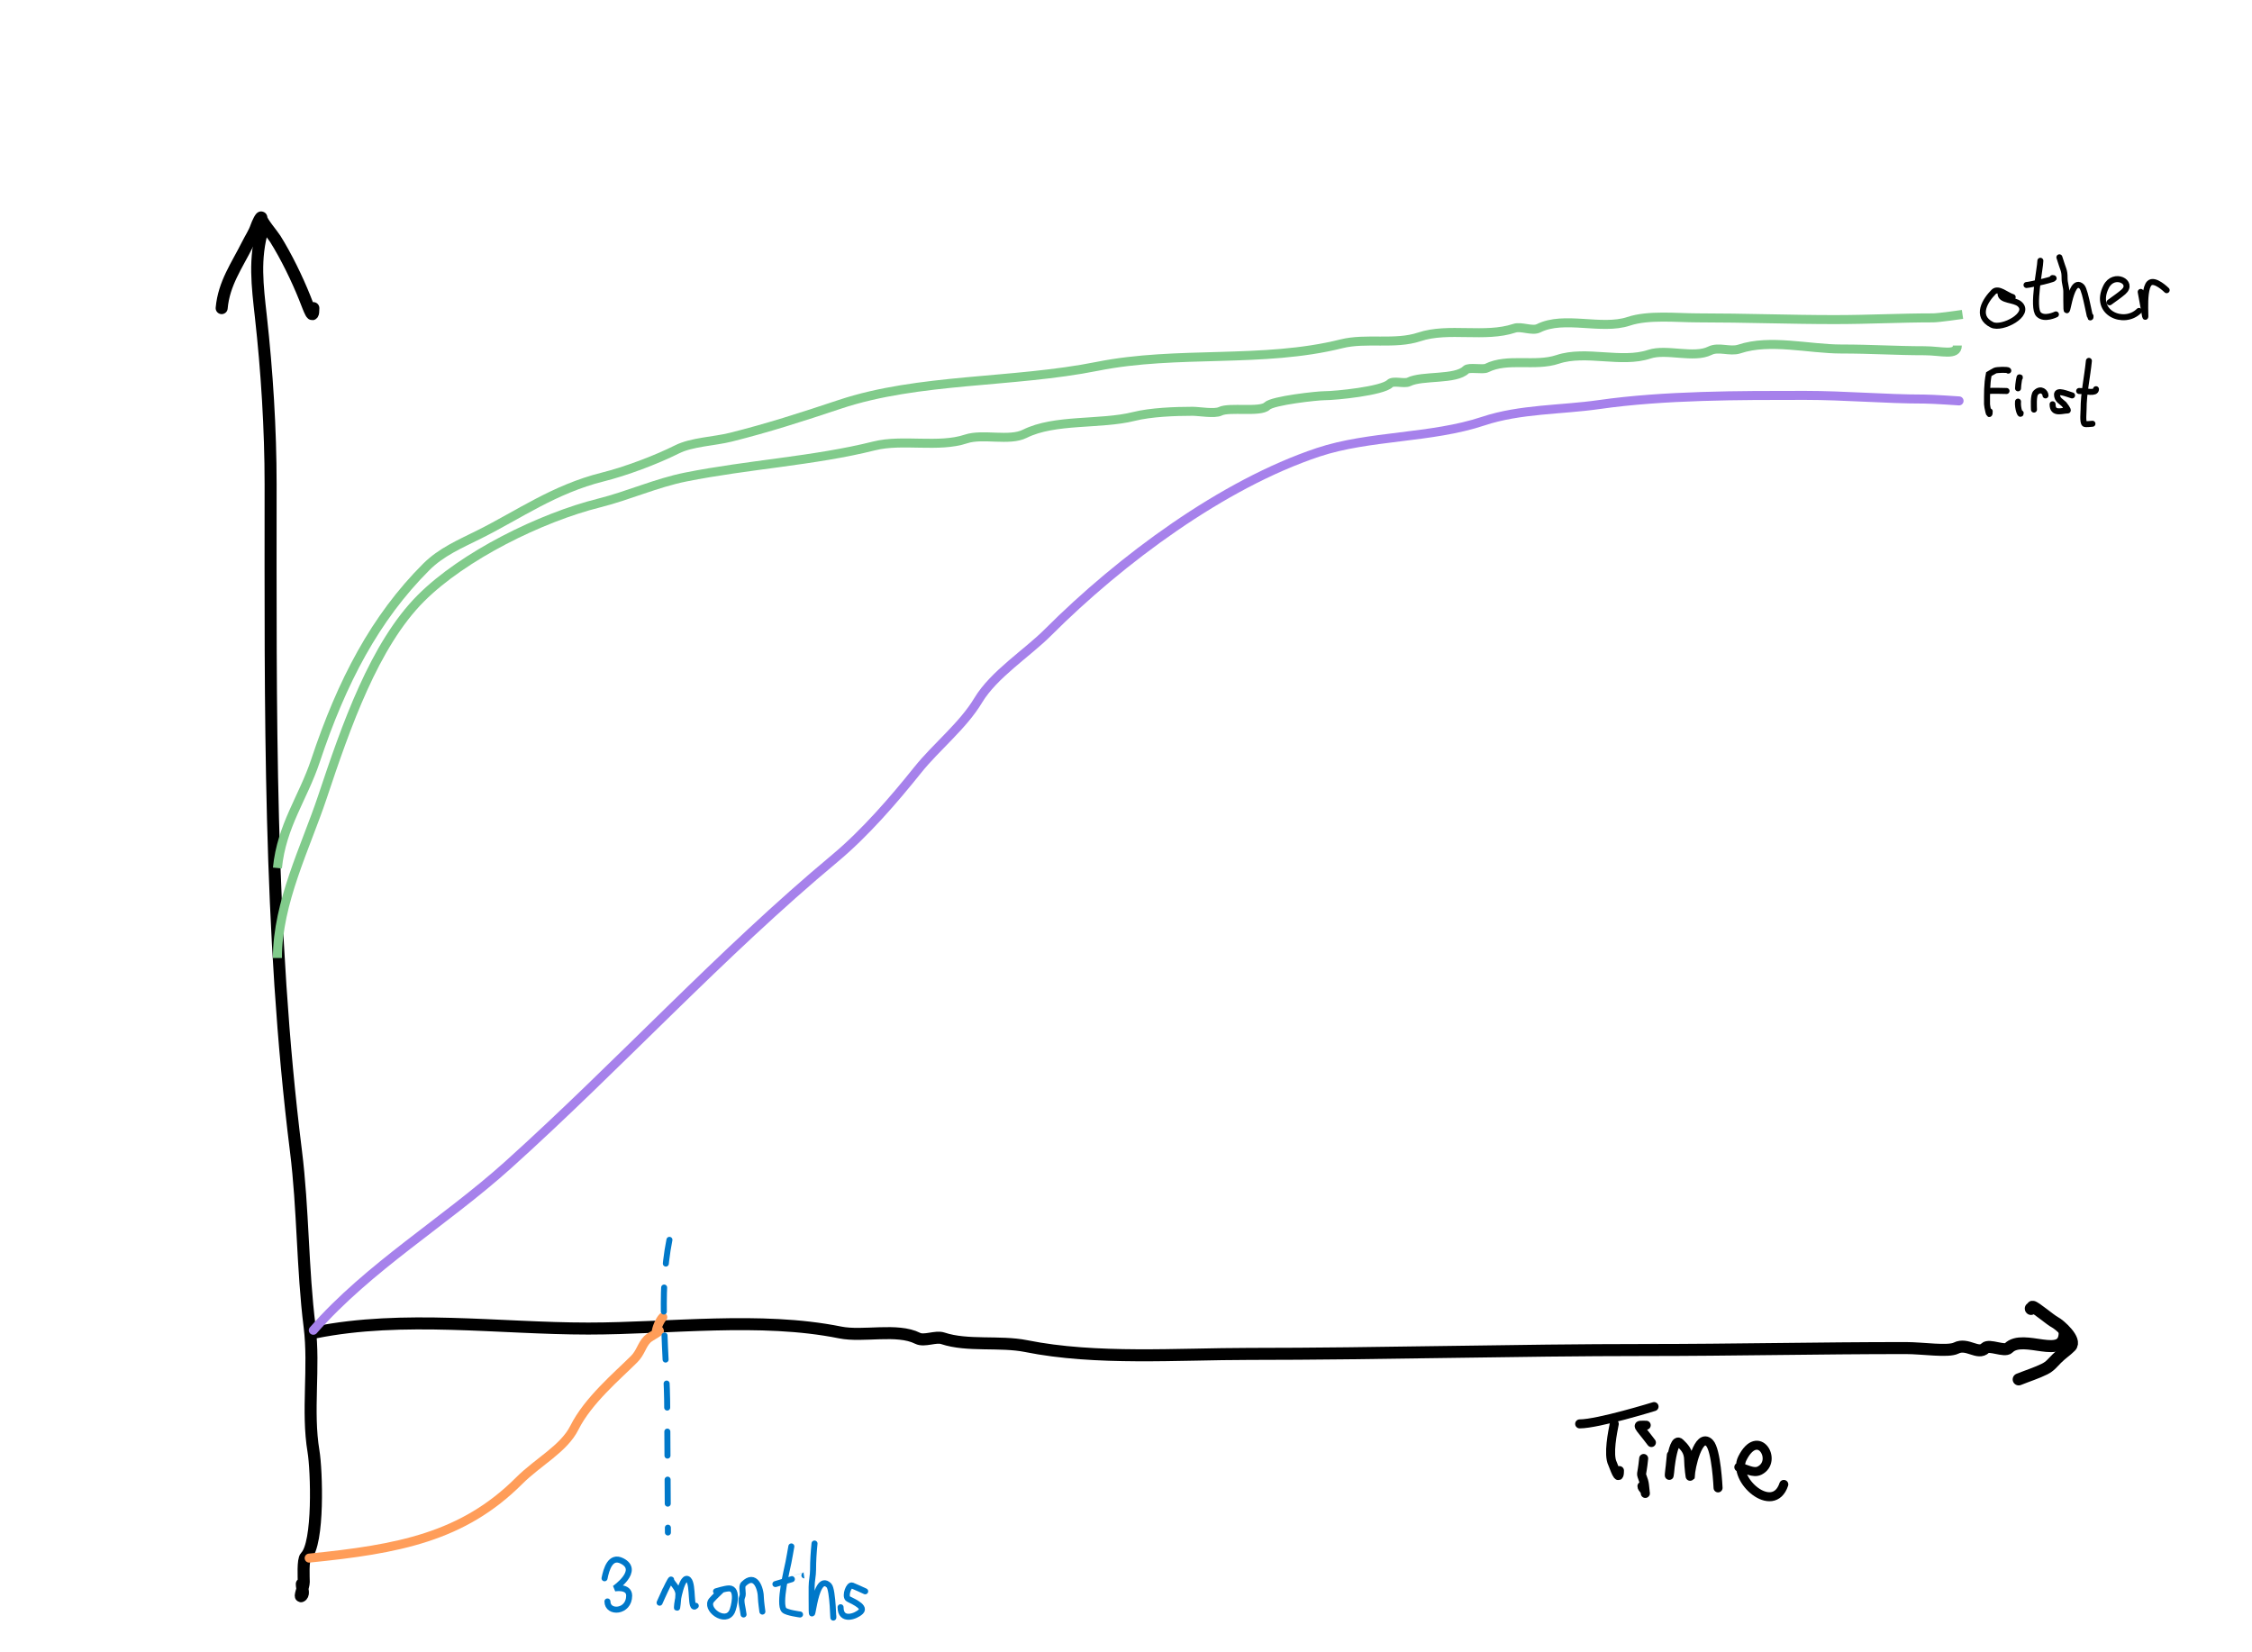
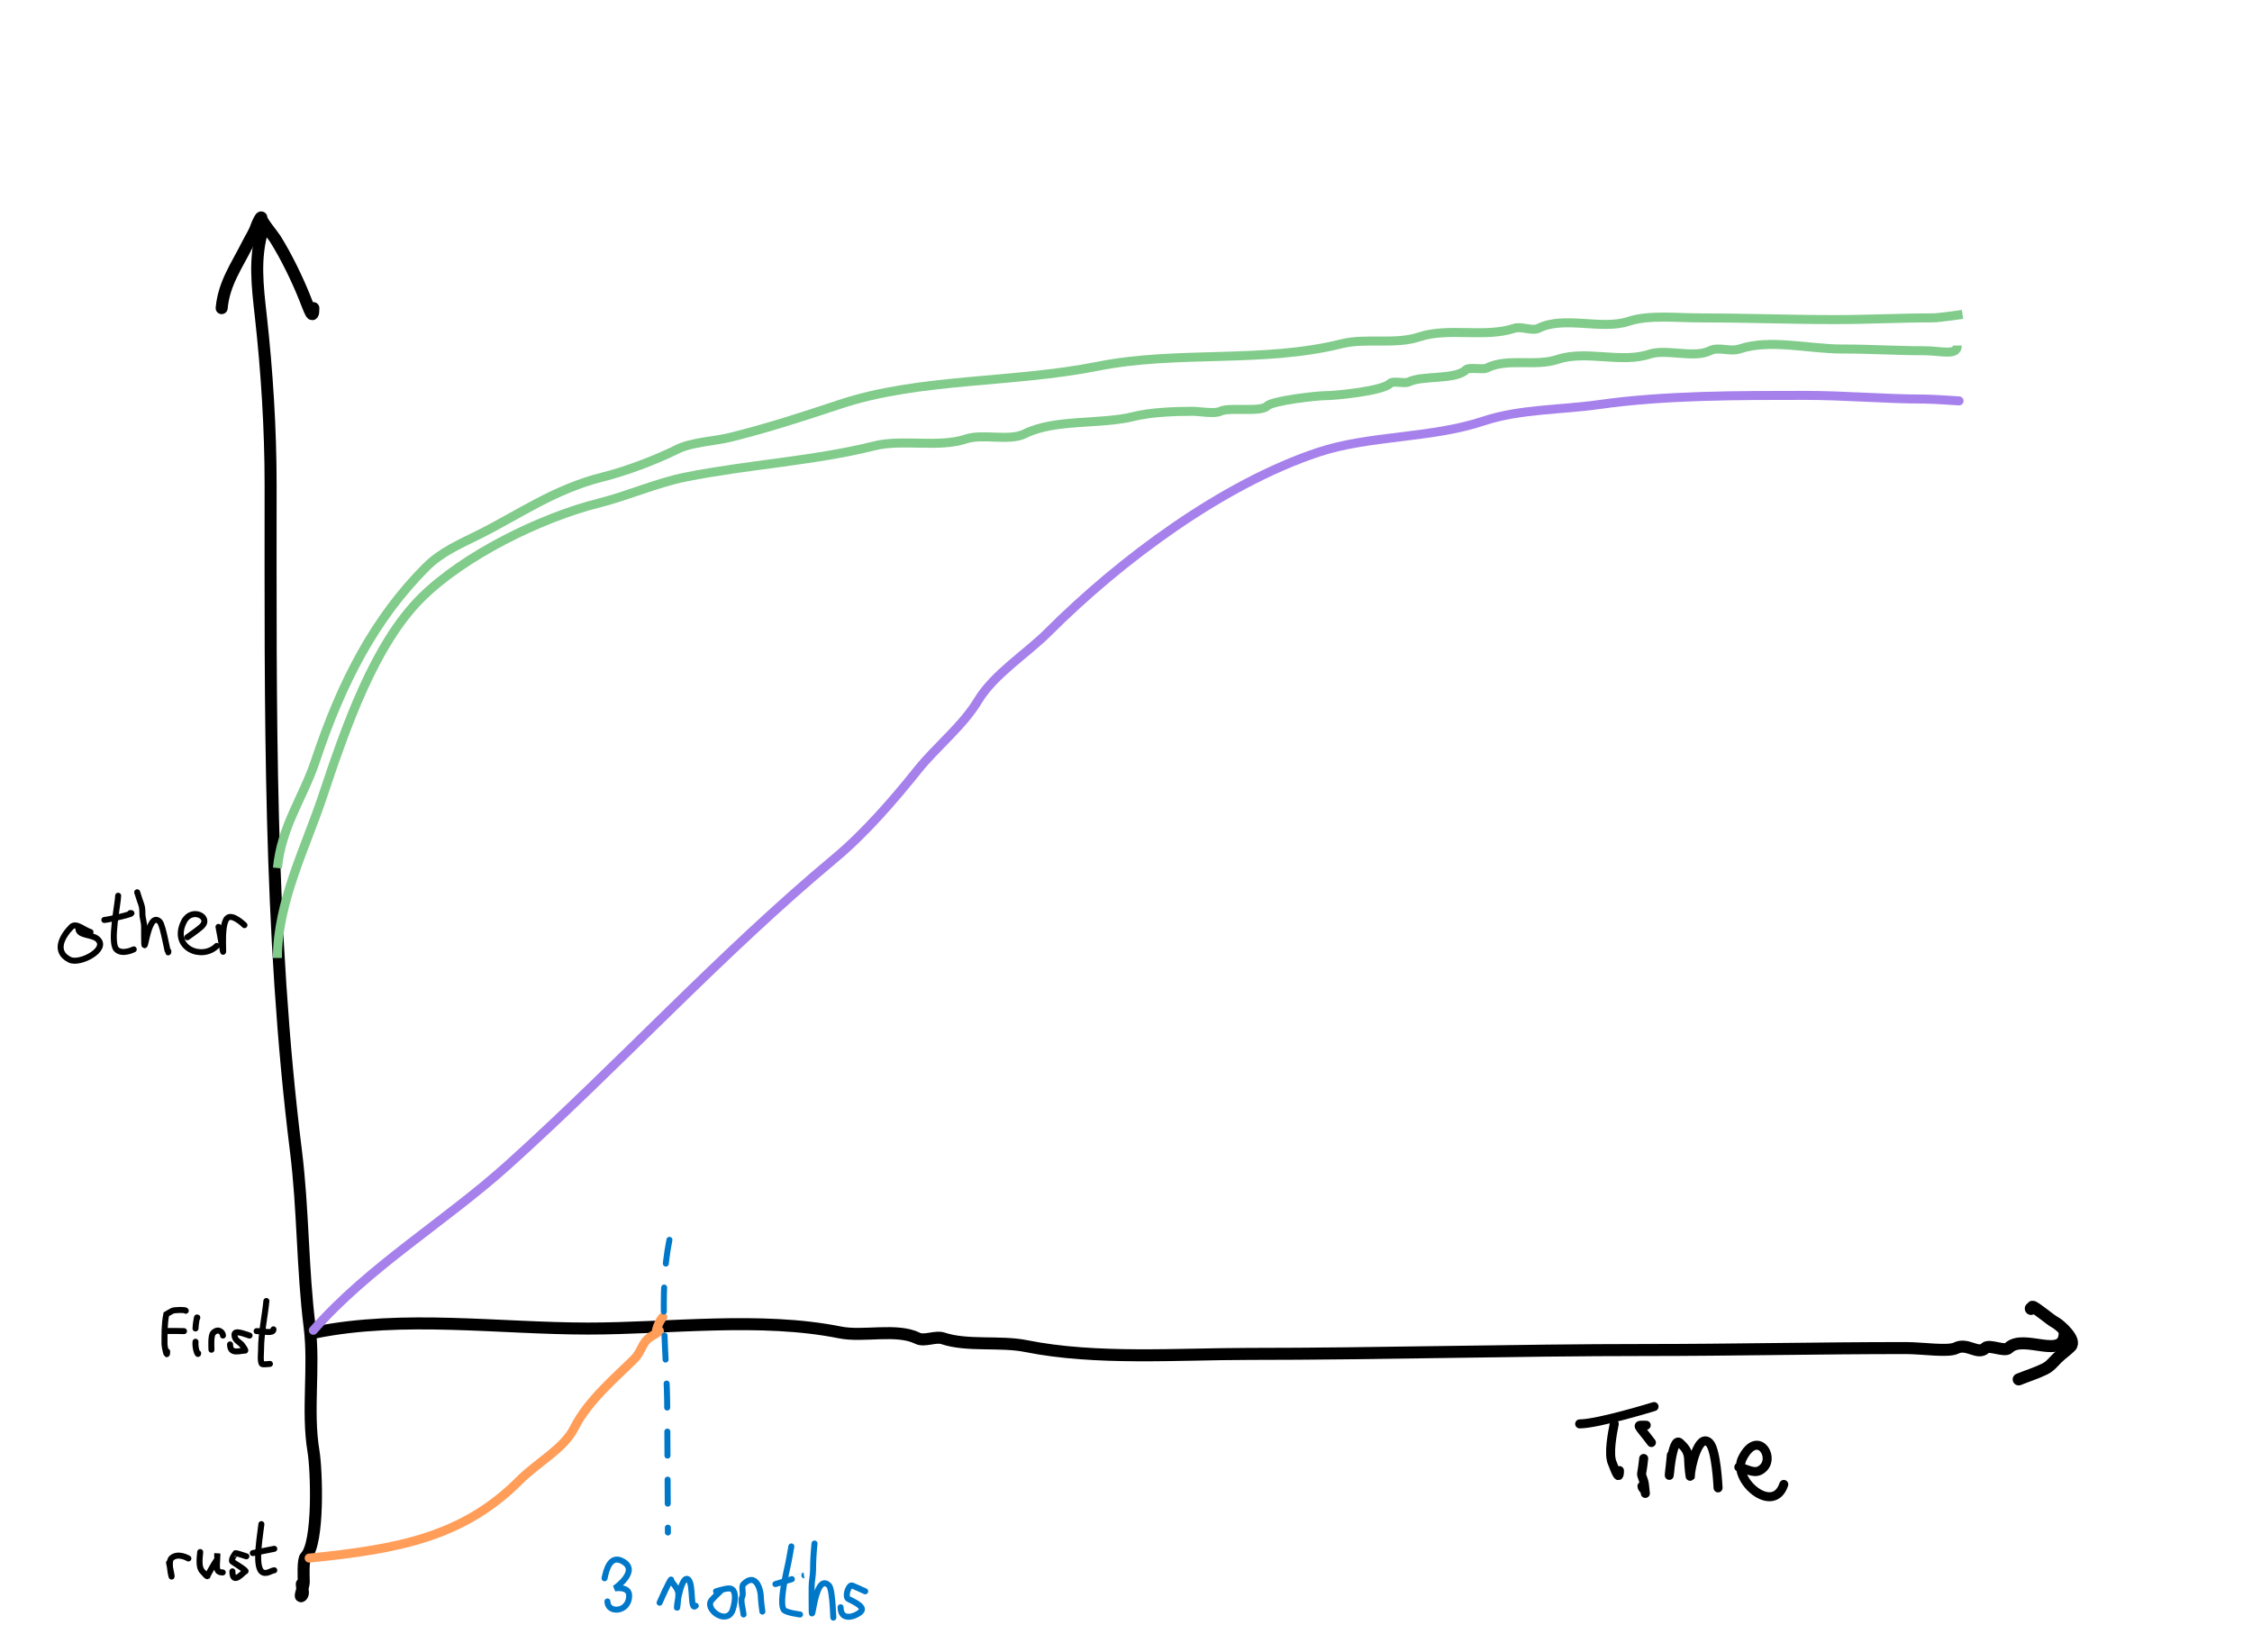
<svg xmlns="http://www.w3.org/2000/svg" xmlns:ns1="https://boxy-svg.com" viewBox="0 0 750 550" width="750px" height="550px">
  <defs>
    <ns1:export>
      <ns1:file format="svg" path="skill_time_graph.svg" />
    </ns1:export>
  </defs>
  <g>
    <path style="stroke: rgb(0, 0, 0); fill: none; stroke-width: 4px; stroke-linecap: round; stroke-linejoin: round;" d="M 73.824 102.619 C 74.574 94.365 78.841 88.551 82.466 81.302 C 83.456 79.321 84.692 77.505 85.347 75.54 C 85.701 74.478 87.075 71.54 87.075 72.66 C 87.075 73.813 90.819 78.189 91.684 79.573 C 95.311 85.376 98.931 92.794 101.478 99.162 C 103.091 103.195 104.359 107.158 104.359 102.619">
      </path>
    <path style="stroke: rgb(0, 0, 0); fill: none; stroke-width: 4px; stroke-linecap: round; stroke-linejoin: round;" d="M 104.922 443.777 C 134.333 437.857 166.213 442.478 195.909 442.478 C 222.999 442.478 253.191 438.422 279.795 443.777 C 287.464 445.32 298.769 442.284 305.608 445.725 C 307.835 446.846 311.613 444.926 313.996 445.725 C 322.166 448.466 332.985 446.56 341.744 448.323 C 365.005 453.005 392.38 450.921 415.952 450.921 C 459.432 450.921 504.271 449.622 548.237 449.622 C 576.904 449.622 605.54 448.973 634.706 448.973 C 640.357 448.973 648.786 450.33 651.483 448.973 C 655.174 447.115 658.76 451.391 661.163 448.973 C 662.453 447.674 667.616 450.272 668.907 448.973 C 673.913 443.933 687.62 453.411 687.62 443.777">
      </path>
    <path style="stroke: rgb(0, 0, 0); fill: none; stroke-width: 4px; stroke-linecap: round; stroke-linejoin: round;" d="M 87.525 76.187 C 84.561 86.066 85.744 95.226 86.876 105.412 C 88.903 123.66 90.123 142.877 90.123 161.265 C 90.123 235.441 89.428 310.274 98.566 383.378 C 100.988 402.756 100.692 422.468 103.112 441.829 C 104.821 455.503 102.151 469.833 104.411 483.394 C 105.46 489.688 106.27 514.007 101.813 518.464 C 100.804 519.473 101.164 525.483 101.164 526.907 C 101.164 528.438 99.432 532.536 100.514 531.453 C 101.355 530.612 100.514 529.1 100.514 527.556">
      </path>
    <path style="stroke: rgb(0, 0, 0); fill: none; stroke-width: 4px; stroke-linecap: round; stroke-linejoin: round;" d="M 672.297 459.41 C 675.369 458.181 678.365 457.24 680.939 455.954 C 682.794 455.026 683.592 453.876 684.971 452.497 C 686.729 450.739 688.094 449.951 689.581 448.464 C 691.771 446.273 685.855 441.128 684.395 440.398 C 682.899 439.65 677.743 435.213 676.906 435.213 C 676.778 435.213 676.33 436.375 676.33 435.789">
      </path>
  </g>
  <g transform="matrix(1, 0, 0, 1, -15.55558, -120.9879)">
    <path style="stroke: rgb(0, 0, 0); fill: none; stroke-width: 3px; stroke-linecap: round; transform-origin: 59.708px 282.559px 0px;" d="M 43.288 273.73 C 41.191 273.101 38.909 271.023 36.95 272.002 C 34.289 273.333 29.977 278.28 32.918 281.22 C 35.646 283.949 40.918 285.188 43.288 287.558 C 43.729 287.999 45.375 292.96 44.44 293.895 C 39.42 298.915 30.613 296.42 30.613 289.862" transform="matrix(0.258819, -0.965926, 0.965926, 0.258819, 0, 0)" />
    <path style="stroke: rgb(0, 0, 0); fill: none; stroke-width: 3px; stroke-linecap: round; transform-origin: 59.708px 282.559px 0px;" d="M 51.354 273.154 C 49.567 279.706 50.201 282.586 50.201 288.71 C 50.201 290.472 50.056 291.876 50.778 293.319 C 51.132 294.027 51.354 296.415 51.354 295.623 C 51.354 295.555 53.658 292.743 53.658 292.743" transform="matrix(0.258819, -0.965926, 0.965926, 0.258819, 0, 0)" />
    <path style="stroke: rgb(0, 0, 0); fill: none; stroke-width: 3px; stroke-linecap: round; transform-origin: 59.708px 282.559px 0px;" d="M 58.843 284.101 C 56.389 286.555 54.388 287.98 52.506 289.862 C 51.428 290.94 59.42 295.047 59.42 295.047" transform="matrix(0.258819, -0.965926, 0.965926, 0.258819, 0, 0)" />
    <path style="stroke: rgb(0, 0, 0); fill: none; stroke-width: 3px; stroke-linecap: round; transform-origin: 59.708px 282.559px 0px;" d="M 65.181 285.253 C 64.719 289.869 69.214 301.243 69.214 295.047" transform="matrix(0.258819, -0.965926, 0.965926, 0.258819, 0, 0)" />
    <path style="stroke: rgb(0, 0, 0); fill: none; stroke-width: 3px; stroke-linecap: round; transform-origin: 59.708px 282.559px 0px;" d="M 64.029 276.611 C 62.718 270.059 62.876 271.65 62.876 269.697" transform="matrix(0.258819, -0.965926, 0.965926, 0.258819, 0, 0)" />
    <path style="stroke: rgb(0, 0, 0); fill: none; stroke-width: 3px; stroke-linecap: round; transform-origin: 59.708px 282.559px 0px;" d="M 76.127 268.545 C 75.603 273.794 73.794 284.015 75.551 289.286 C 76.095 290.916 79.584 301.591 79.584 295.047" transform="matrix(0.258819, -0.965926, 0.965926, 0.258819, 0, 0)" />
    <path style="stroke: rgb(0, 0, 0); fill: none; stroke-width: 3px; stroke-linecap: round; transform-origin: 59.708px 282.559px 0px;" d="M 85.346 267.969 C 84.97 271.722 82.886 283.215 84.769 286.981 C 85.176 287.795 88.802 300.636 88.802 293.895" transform="matrix(0.258819, -0.965926, 0.965926, 0.258819, 0, 0)" />
  </g>
  <g>
    <path style="stroke: rgb(0, 0, 0); fill: none; stroke-width: 3px; stroke-linecap: round;" d="M 526.088 474.224 C 532.206 474.224 550.861 468.463 550.861 468.463" />
    <path style="stroke: rgb(0, 0, 0); fill: none; stroke-width: 3px; stroke-linecap: round;" d="M 537.61 474.224 C 537.092 476.818 535.507 484.42 537.034 487.475 C 537.461 488.328 539.339 494.311 539.339 489.78" />
    <path style="stroke: rgb(0, 0, 0); fill: none; stroke-width: 3px; stroke-linecap: round;" d="M 547.405 485.747 C 546.727 492.522 546.254 489.784 547.405 493.236 C 547.834 494.525 547.981 498.627 547.981 497.269 C 547.981 496.299 546.829 495.78 546.829 494.965" />
    <path style="stroke: rgb(0, 0, 0); fill: none; stroke-width: 3px; stroke-linecap: round;" d="M 549.981 480.436 C 545.229 474.099 544.583 474.675 548.253 474.675" />
    <path style="stroke: rgb(0, 0, 0); fill: none; stroke-width: 3px; stroke-linecap: round;" d="M 556.623 484.594 C 556.431 486.515 556.221 488.434 556.047 490.356 C 555.554 495.774 556.669 477.727 559.503 480.561 C 560.865 481.923 562.384 483.211 562.384 486.323 C 562.384 488.062 562.96 493.247 562.96 491.508 C 562.96 488.986 565.633 476.897 569.298 480.561 C 571.624 482.887 572.178 495.541 572.178 495.541" />
    <path style="stroke: rgb(0, 0, 0); fill: none; stroke-width: 3px; stroke-linecap: round;" d="M 579.092 488.627 C 581.383 489.085 583.916 490.824 586.006 489.78 C 592.269 486.648 585.566 475.104 580.244 485.747 C 576.705 492.825 590.582 504.858 594.071 494.389" />
  </g>
  <g>
    <path style="stroke-width: 3px; stroke-linecap: round; stroke: rgb(166, 129, 235); fill: none;" d="M 104.344 443.049 C 122.831 421.921 148.227 406.857 169.186 387.994 C 206.033 354.832 240.07 317.506 278.072 285.837 C 288.005 277.56 297.707 266.34 305.6 256.474 C 311.8 248.724 320.669 241.759 325.787 233.229 C 330.953 224.619 342.043 217.584 349.032 210.595 C 373.287 186.34 407.201 161.231 438.955 150.647 C 456.045 144.95 476.574 146.059 494.01 140.248 C 506.201 136.184 519.835 136.558 532.548 134.742 C 554.354 131.627 579.368 131.683 601.061 131.683 C 614.371 131.683 627.852 132.907 640.822 132.907 C 643.59 132.907 652.445 133.519 652.445 133.519" />
-     <g>
+     <g transform="matrix(1, 0, 0, 1, -606.9672, 313.1147)">
      <path style="stroke: rgb(0, 0, 0); fill: none; stroke-width: 2px; stroke-linecap: round;" d="M 668.836 123.432 C 668.836 123.012 664.961 123.157 664.411 123.432 C 663.897 123.689 662.346 124.612 662.346 124.612 C 661.671 127.986 661.756 131.219 661.756 134.642 C 661.756 135.259 662.641 139.785 662.641 137.002" />
      <path style="stroke: rgb(0, 0, 0); fill: none; stroke-width: 2px; stroke-linecap: round;" d="M 662.051 130.217 C 663.444 130.078 668.246 130.217 668.246 130.217" />
      <path style="stroke: rgb(0, 0, 0); fill: none; stroke-width: 2px; stroke-linecap: round;" d="M 672.081 133.757 C 671.853 136.032 672.966 138.63 672.966 137.592" />
      <path style="stroke: rgb(0, 0, 0); fill: none; stroke-width: 2px; stroke-linecap: round;" d="M 672.081 129.332 C 672.081 128.136 672.671 124.596 672.671 125.792" />
      <path style="stroke: rgb(0, 0, 0); fill: none; stroke-width: 2px; stroke-linecap: round;" d="M 677.391 136.412 C 677.391 135.619 677.089 131.7 677.981 130.807 C 679.75 129.038 681.226 130.693 681.226 131.692" />
      <path style="stroke: rgb(0, 0, 0); fill: none; stroke-width: 2px; stroke-linecap: round;" d="M 690.076 131.692 C 688.472 131.211 685.061 129.723 685.061 131.397 C 685.061 133.201 686.511 133.732 687.421 134.642 C 687.551 134.772 688.978 136.707 688.601 136.707 C 686.749 136.707 683.586 138.127 683.586 134.642" />
      <path style="stroke: rgb(0, 0, 0); fill: none; stroke-width: 2px; stroke-linecap: round;" d="M 692.436 130.217 C 694.724 130.217 698.041 131.206 698.041 129.627" />
      <path style="stroke: rgb(0, 0, 0); fill: none; stroke-width: 2px; stroke-linecap: round;" d="M 695.681 120.187 C 695.13 125.695 693.911 130.872 693.911 136.412 C 693.911 137.364 693.558 140.484 694.206 141.132 C 694.509 141.435 696.428 141.132 696.861 141.132" />
    </g>
  </g>
  <path style="fill: none; stroke-width: 2px; stroke-linecap: round; stroke-dasharray: 10px; stroke: rgb(0, 120, 201); visibility: hidden;" d="M 401.798 127.76 C 399.976 136.867 401.946 146.582 401.222 155.993 C 399.095 183.645 397.436 211.3 395.46 238.963 C 392.552 279.672 387.393 320.91 387.393 361.689 C 387.393 380.508 385.665 398.751 385.665 417.578 C 385.665 424.134 384.004 434.999 386.817 440.625 C 388.868 444.727 389.122 459.567 389.122 463.096 C 389.122 466.189 389.122 468.22 389.122 471.163 C 389.122 472.521 389.698 476.554 389.698 475.196 C 389.698 474.264 389.698 472.996 389.698 471.163">
    </path>
  <g style="visibility: hidden;">
    <path style="fill: none; stroke-linecap: round; stroke-width: 2px; stroke: rgb(0, 120, 201);" d="M 344.18 491.329 C 347.937 487.572 347.297 486.379 348.789 487.872 C 352.799 491.882 344.208 494.786 345.332 494.786 C 347.636 494.786 351.148 501.124 351.094 501.124 C 348.191 501.124 344.18 506.514 344.18 499.396" />
    <path style="fill: none; stroke-linecap: round; stroke-width: 2px; stroke: rgb(0, 120, 201);" d="M 359.161 493.634 C 361.863 493.364 369.943 492.482 367.227 492.482" />
    <path style="fill: none; stroke-linecap: round; stroke-width: 2px; stroke: rgb(0, 120, 201);" d="M 363.77 484.991 C 363.712 485.633 361.676 499.607 363.194 501.124 C 363.855 501.785 368.38 506.73 368.38 502.277" />
    <path style="fill: none; stroke-linecap: round; stroke-width: 2px; stroke: rgb(0, 120, 201);" d="M 377.022 498.243 C 375.678 499.588 372.989 500.375 372.989 502.277 C 372.989 511.142 387.001 498.82 374.717 498.82" />
    <path style="fill: none; stroke-linecap: round; stroke-width: 2px; stroke: rgb(0, 120, 201);" d="M 403.526 490.177 C 403.526 490.177 396.612 489.601 396.612 489.601 C 395.391 492.348 390.453 495.541 392.579 497.667 C 393.766 498.854 397.225 499.702 398.917 500.548 C 399.378 500.779 401.196 505.158 400.646 505.158 C 398.262 505.158 393.731 507.348 393.731 502.277" />
    <path style="fill: none; stroke-linecap: round; stroke-width: 2px; stroke: rgb(0, 120, 201);" d="M 415.05 498.243 C 414.677 501.978 413.745 504.429 416.202 506.886 C 416.586 507.27 419.615 510.388 420.236 509.767 C 421.936 508.066 421.388 505.082 421.388 502.277 C 421.388 501.108 420.812 497.651 420.812 498.82 C 420.812 503.091 422.055 513.133 419.66 515.529 C 416.247 518.941 412.169 518.479 412.169 512.072" />
    <path style="fill: none; stroke-linecap: round; stroke-width: 2px; stroke: rgb(0, 120, 201);" d="M 425.421 505.158 C 427.342 505.158 429.272 505.349 431.183 505.158 C 433.855 504.89 425.997 497.09 425.997 501.7 C 425.997 505.849 425.529 508.723 427.726 510.919 C 428.936 512.13 432.912 509.862 432.912 509.191" />
    <path style="fill: none; stroke-linecap: round; stroke-width: 2px; stroke: rgb(0, 120, 201);" d="M 440.402 505.158 C 431.821 513.738 441.554 509.191 441.554 509.191" />
    <path style="fill: none; stroke-linecap: round; stroke-width: 2px; stroke: rgb(0, 120, 201);" d="M 434.064 500.548 C 438.745 500.548 440.066 499.876 441.554 502.853 C 441.618 502.98 442.707 514.79 442.707 510.343" />
    <path style="fill: none; stroke-linecap: round; stroke-width: 2px; stroke: rgb(0, 120, 201);" d="M 447.892 508.038 C 448.187 505.093 447.839 498.82 451.349 498.82 C 454.637 498.82 455.383 502.802 455.383 501.7" />
    <path style="fill: none; stroke-linecap: round; stroke-width: 2px; stroke: rgb(0, 120, 201);" d="M 465.754 502.277 C 463.833 501.893 461.941 501.319 459.992 501.124 C 457.258 500.851 465.622 507.594 465.178 508.038 C 462.82 510.396 458.264 515.119 458.264 507.462" />
  </g>
  <g style="">
    <path style="fill: none; stroke-width: 3px; stroke: rgb(129, 203, 139);" d="M 92.39 319.052 C 92.39 300.592 101.828 282.094 107.37 265.467 C 115.279 241.741 124.69 214.729 140.212 199.206 C 154.346 185.073 180.083 172.385 199.559 167.516 C 209.18 165.111 218.546 160.838 228.368 158.874 C 249.219 154.703 271.054 153.532 291.171 148.502 C 300.615 146.142 312.591 149.237 321.709 146.198 C 327.331 144.324 336.134 147.052 341.299 144.469 C 351.276 139.481 366.508 141.48 377.598 138.707 C 383.3 137.282 391.362 136.979 397.189 136.979 C 399.286 136.979 404.537 137.914 406.407 136.979 C 409.383 135.491 419.803 137.411 421.964 135.25 C 423.823 133.392 438.793 131.793 440.978 131.793 C 444.892 131.793 460.418 130.215 462.873 127.76 C 464.002 126.63 467.713 127.933 469.211 127.184 C 473.638 124.97 484.789 126.586 488.225 123.151 C 489.192 122.184 493.809 123.239 495.139 122.574 C 502.09 119.099 511.195 122.216 518.762 119.693 C 528.174 116.556 539.989 121.069 549.3 117.965 C 554.977 116.072 564.154 119.469 569.466 116.813 C 572.368 115.362 576.178 117.264 579.261 116.236 C 589.516 112.818 602.412 116.236 613.256 116.236 C 623.37 116.236 631.47 116.813 640.912 116.813 C 646.522 116.813 651.86 118.615 651.86 115.084" />
    <path style="fill: none; stroke-width: 3px; stroke: rgb(129, 203, 139);" d="M 92.39 289.09 C 93.805 274.936 100.917 265.814 105.066 253.367 C 113.905 226.849 124.957 205.82 141.941 188.835 C 146.971 183.805 153.144 181.217 159.803 177.888 C 172.747 171.415 184.637 162.892 200.711 158.874 C 208.362 156.961 218.31 153.243 225.487 149.655 C 230.392 147.202 237.912 146.981 243.349 145.622 C 255.71 142.531 266.834 138.946 279.648 134.674 C 306.034 125.878 337.274 127.643 365.499 121.998 C 392.145 116.669 420.58 121.048 446.74 114.508 C 454.942 112.457 464.633 114.882 472.668 112.203 C 482.403 108.958 494.556 112.59 504.358 109.322 C 506.65 108.558 510.282 110.393 512.424 109.322 C 520.901 105.084 533.407 110.011 542.386 107.018 C 549.015 104.808 558.365 105.865 565.433 105.865 C 581.1 105.865 596.121 106.441 610.951 106.441 C 622.496 106.441 632.698 105.865 643.793 105.865 C 645.651 105.865 653.588 104.713 653.588 104.713" />
  </g>
-   <g style="">
+   <g style="" transform="matrix(1, 0, 0, 1, -640.1639, 211.4754)">
    <path style="stroke: rgb(0, 0, 0); fill: none; stroke-width: 2px; stroke-linecap: round;" d="M 670.298 98.951 C 668.2 98.322 665.508 95.674 663.96 97.222 C 661.257 99.925 657.705 105.331 663.383 108.17 C 666.762 109.859 676.503 104.669 672.602 101.256 C 670.791 99.671 666.264 100.205 666.264 97.799" />
    <path style="stroke: rgb(0, 0, 0); fill: none; stroke-width: 2px; stroke-linecap: round;" d="M 674.907 94.918 C 675.958 94.918 686.058 92.613 683.55 92.613" />
    <path style="stroke: rgb(0, 0, 0); fill: none; stroke-width: 2px; stroke-linecap: round;" d="M 679.516 86.851 C 679.516 89.179 676.675 102.447 678.94 104.713 C 680.864 106.637 684.702 104.713 684.702 104.713" />
    <path style="stroke: rgb(0, 0, 0); fill: none; stroke-width: 2px; stroke-linecap: round;" d="M 685.854 85.699 C 687.152 90.024 687.583 89.862 687.583 92.613 C 687.583 94.466 688.159 95.44 688.159 97.222 C 688.159 98.183 688.159 99.143 688.159 100.103 C 688.159 110.786 689.049 91.199 693.345 95.494 C 694.635 96.784 696.226 108.026 696.226 105.289" />
    <path style="stroke: rgb(0, 0, 0); fill: none; stroke-width: 2px; stroke-linecap: round;" d="M 702.564 100.68 C 704.1 99.527 705.728 98.487 707.173 97.222 C 710.863 93.994 703.946 90.425 701.411 95.494 C 697.036 104.244 707.411 108.508 712.359 103.56" />
    <path style="stroke: rgb(0, 0, 0); fill: none; stroke-width: 2px; stroke-linecap: round;" d="M 712.935 97.222 C 713.319 99.335 713.734 101.442 714.087 103.56 C 715.248 110.526 713.265 96.892 715.816 94.342 C 717.539 92.618 721.578 96.646 721.578 96.646" />
  </g>
  <path style="fill: none; stroke-width: 2px; stroke-linecap: round; stroke-dasharray: 10px; stroke: rgb(0, 120, 201); visibility: hidden;" d="M 110.827 192.292 C 110.827 234.422 111.98 276.833 111.98 319.052 C 111.98 329.039 111.98 339.026 111.98 349.013 C 111.98 353.542 110.695 358.412 111.98 362.265 C 113.305 366.241 110.435 372.611 111.98 377.246 C 113.179 380.845 110.297 386.557 111.98 389.922 C 116.844 399.651 111.082 414.631 116.013 424.492 C 117.822 428.111 115.276 434.703 117.741 437.168 C 119.289 438.716 118.48 444.407 119.47 446.387 C 123.114 453.674 121.775 465.364 121.775 474.044 C 121.775 477.039 122.373 482.664 120.622 484.415 C 117.971 487.066 121.775 498.82 121.775 498.82">
    </path>
  <g style="visibility: hidden;">
    <path style="fill: none; stroke-width: 2px; stroke-linecap: round; stroke: rgb(0, 120, 201);" d="M 112.556 517.257 C 113.324 515.529 114.158 513.828 114.861 512.072 C 117.949 504.35 115.437 523.595 115.437 523.595" />
    <path style="fill: none; stroke-width: 2px; stroke-linecap: round; stroke: rgb(0, 120, 201);" d="M 112.556 526.476 C 115.19 525.686 120.622 524.748 120.622 524.748" />
    <path style="fill: none; stroke-width: 2px; stroke-linecap: round; stroke: rgb(0, 120, 201);" d="M 131.57 518.986 C 131.112 521.277 128.765 527.552 130.417 525.9 C 131.586 524.732 133.298 520.215 133.298 521.867 C 133.298 524.588 136.147 527.085 138.484 524.748 C 141.674 521.558 138.73 518.41 137.908 518.41" />
    <path style="fill: none; stroke-width: 2px; stroke-linecap: round; stroke: rgb(0, 120, 201);" d="M 143.093 520.714 C 155.489 523.194 147.312 510.272 143.67 523.019 C 143.069 525.122 151.736 527.249 151.736 524.748" />
    <path style="fill: none; stroke-width: 2px; stroke-linecap: round; stroke: rgb(0, 120, 201);" d="M 154.041 521.291 C 162.183 515.184 156.955 514.92 153.465 518.41 C 149.412 522.462 161.531 527.219 161.531 523.019" />
    <path style="fill: none; stroke-width: 2px; stroke-linecap: round; stroke: rgb(0, 120, 201);" d="M 164.412 504.581 C 164.412 510.892 164.988 525.324 164.988 525.324" />
    <path style="fill: none; stroke-width: 2px; stroke-linecap: round; stroke: rgb(0, 120, 201);" d="M 169.021 517.833 C 160.508 526.347 163.225 520.103 166.717 523.595 C 167.621 524.5 168.361 525.324 170.174 525.324" />
    <path style="fill: none; stroke-width: 2px; stroke-linecap: round; stroke: rgb(0, 120, 201);" d="M 179.393 520.138 C 183.759 520.575 192.645 520.714 192.645 520.714" />
    <path style="fill: none; stroke-width: 2px; stroke-linecap: round; stroke: rgb(0, 120, 201);" d="M 209.354 518.41 C 204.894 517.518 197.807 519.538 203.016 524.748 C 204.46 526.192 209.354 524.172 209.354 524.172" />
    <path style="fill: none; stroke-width: 2px; stroke-linecap: round; stroke: rgb(0, 120, 201);" d="M 219.149 523.019 C 217.259 523.859 214.85 523.861 213.387 525.324 C 209.63 529.081 218.573 531.609 218.573 531.086 C 218.573 529.797 220.301 527.629 220.301 527.629" />
    <path style="fill: none; stroke-width: 2px; stroke-linecap: round; stroke: rgb(0, 120, 201);" d="M 215.692 518.41 C 217.654 519.282 221.454 519.143 221.454 521.291 C 221.454 524.82 221.454 527.629 221.454 527.629" />
    <path style="fill: none; stroke-width: 2px; stroke-linecap: round; stroke: rgb(0, 120, 201);" d="M 226.063 521.867 C 225.871 523.787 225.662 525.706 225.487 527.629 C 224.987 533.126 225.406 516.6 228.368 519.562 C 230.661 521.855 230.167 522.007 231.825 525.324 C 231.963 525.6 231.728 530.509 231.825 530.509 C 232.871 530.509 232.401 528.781 232.401 528.781" />
    <path style="fill: none; stroke-width: 2px; stroke-linecap: round; stroke: rgb(0, 120, 201);" d="M 249.687 530.509 C 249.302 528.589 248.885 526.675 248.534 524.748 C 247.586 519.532 250.428 519.728 252.567 521.867 C 253.024 522.324 253.144 527.629 253.144 527.629 C 253.144 527.629 255.448 520.186 255.448 520.714 C 255.448 521.079 258.062 523.328 258.329 523.595 C 259.227 524.493 258.905 529.865 258.905 529.933 C 258.905 530.509 258.905 532.238 258.905 531.662 C 258.905 531.44 258.905 529.933 258.905 529.933" />
    <path style="fill: none; stroke-width: 2px; stroke-linecap: round; stroke: rgb(0, 120, 201);" d="M 266.972 521.867 C 265.435 523.019 262.363 523.403 262.363 525.324 C 262.363 529.29 265.872 532.761 268.7 529.933 C 268.727 529.906 270.188 524.051 269.277 523.595 C 267.809 522.861 264.667 521.867 264.667 521.867" />
    <path style="fill: none; stroke-width: 2px; stroke-linecap: round; stroke: rgb(0, 120, 201);" d="M 278.496 523.019 C 276.767 523.787 274.963 524.405 273.31 525.324 C 272.134 525.977 276.305 533.853 279.648 530.509 C 282.01 528.147 279.914 516.637 278.496 513.8 C 278.431 513.671 275.325 506.596 277.343 508.615" />
    <path style="fill: none; stroke-width: 2px; stroke-linecap: round; stroke: rgb(0, 120, 201);" d="M 284.833 521.867 C 284.798 522.218 283.592 530.509 285.986 530.509 C 287.201 530.509 289.443 532.876 289.443 531.662 C 289.443 530.746 287.714 530.111 287.714 528.781" />
    <path style="fill: none; stroke-width: 2px; stroke-linecap: round; stroke: rgb(0, 120, 201);" d="M 285.634 515.161 C 285.028 513.798 283.342 510.759 284.834 510.759" />
    <path style="fill: none; stroke-width: 2px; stroke-linecap: round; stroke: rgb(0, 120, 201);" d="M 300.964 511.81 C 299.088 512.643 297.131 513.314 295.337 514.31 C 295.088 514.449 296.332 522.808 296.587 523.063 C 298.655 525.131 294.287 531.816 297.212 531.816 C 298.072 531.816 297.446 529.315 296.587 529.315" />
    <path style="fill: none; stroke-width: 2px; stroke-linecap: round; stroke: rgb(0, 120, 201);" d="M 292.211 525.564 C 292.764 525.318 301.589 521.813 301.589 521.813 C 301.852 522.999 302.479 528.33 303.464 529.315 C 303.738 529.589 307.841 532.52 307.841 531.191 C 307.841 530.266 309.162 528.62 309.716 528.065 C 309.795 527.986 309.312 522.033 310.341 523.063 C 311.302 524.024 310.341 530.446 310.341 531.816 C 310.341 533.9 312.425 538.068 310.341 538.068 C 307.05 538.068 302.214 540.208 302.214 535.567" />
  </g>
  <path style="fill: none; stroke-width: 2px; stroke-linecap: round; stroke-dasharray: 10px; stroke: rgb(0, 120, 201); visibility: hidden;" d="M 154.617 153.112 C 152.297 176.312 150.584 199.415 150.584 222.83 C 150.584 229.711 147.929 242.297 150.584 247.605 C 154.24 254.918 148.715 268.94 150.584 276.414 C 152.712 284.929 150.456 292.806 151.736 301.766 C 154.12 318.455 154.617 337.017 154.617 353.622 C 154.617 376.19 154.617 400.217 154.617 421.612 C 154.617 429.301 155.769 434.869 155.769 443.506 C 155.769 445.521 156.319 461.84 156.319 460.21">
    </path>
  <g transform="matrix(1, 0, 0, 1, 8.140557, 3.618026)" style="visibility: hidden;">
    <path style="fill: none; stroke-width: 2px; stroke-linecap: round; stroke: rgb(0, 120, 201);" d="M 139.038 472.422 C 140.705 470.964 142.473 469.612 144.04 468.046 C 144.629 467.457 144.04 464.712 144.04 465.545 C 144.04 469.653 144.04 473.219 144.04 476.799 C 144.04 478.674 144.04 484.301 144.04 482.426 C 144.04 481.8 144.04 480.55 144.04 480.55" />
    <path style="fill: none; stroke-width: 2px; stroke-linecap: round; stroke: rgb(0, 120, 201);" d="M 140.288 483.051 C 142.416 483.051 149.666 483.676 149.666 483.676" />
    <path style="fill: none; stroke-width: 2px; stroke-linecap: round; stroke: rgb(0, 120, 201);" d="M 156.544 484.926 C 156.223 483.325 154.042 472.422 157.169 472.422 C 159.803 472.422 160.92 475.406 160.92 477.424 C 160.92 478.898 161.545 483.274 161.545 481.8 C 161.545 479.941 161.617 471.797 162.796 471.797 C 167.12 471.797 167.172 489.469 167.172 483.676" />
    <path style="fill: none; stroke-width: 2px; stroke-linecap: round; stroke: rgb(0, 120, 201);" d="M 176.55 474.923 C 174.466 475.132 172.352 475.138 170.298 475.548 C 168.669 475.874 171.398 488.828 175.299 484.926 C 175.967 484.258 180.115 479.739 177.8 477.424 C 176.541 476.165 172.799 475.548 172.799 475.548" />
    <path style="fill: none; stroke-width: 2px; stroke-linecap: round; stroke: rgb(0, 120, 201);" d="M 183.427 477.424 C 183.01 479.508 182.557 481.585 182.177 483.676 C 180.207 494.508 183.297 472.917 186.553 476.174 C 188.794 478.414 187.587 481.367 189.054 484.301 C 189.613 485.419 189.054 489.303 189.054 488.052 C 189.054 487.48 189.679 485.551 189.679 485.551" />
    <path style="fill: none; stroke-width: 2px; stroke-linecap: round; stroke: rgb(0, 120, 201);" d="M 190.304 475.548 C 193.354 474.938 201.558 473.98 201.558 472.422" />
    <path style="fill: none; stroke-width: 2px; stroke-linecap: round; stroke: rgb(0, 120, 201);" d="M 195.306 461.794 C 195.306 465.388 193.059 482.054 195.931 484.926 C 198.621 487.617 201.558 483.051 201.558 483.051" />
    <path style="fill: none; stroke-width: 2px; stroke-linecap: round; stroke: rgb(0, 120, 201);" d="M 202.808 459.918 C 204.56 465.76 205.309 470.811 205.309 476.799 C 205.309 478.846 205.934 480.42 205.934 482.426 C 205.934 483.467 205.934 486.593 205.934 485.551 C 205.934 484.545 209.433 475.921 210.936 477.424 C 213.53 480.019 215.312 492.03 215.312 488.052" />
    <path style="fill: none; stroke-width: 2px; stroke-linecap: round; stroke: rgb(0, 120, 201);" d="M 220.939 478.049 C 222.49 478.049 234.693 479.086 234.693 477.424" />
    <path style="fill: none; stroke-width: 2px; stroke-linecap: round; stroke: rgb(0, 120, 201);" d="M 254.699 474.923 C 253.032 476.174 249.698 476.59 249.698 478.674 C 249.698 483.958 257.825 481.175 257.825 481.175" />
    <path style="fill: none; stroke-width: 2px; stroke-linecap: round; stroke: rgb(0, 120, 201);" d="M 265.327 478.049 C 254.787 485.954 267.203 484.753 267.203 481.175" />
    <path style="fill: none; stroke-width: 2px; stroke-linecap: round; stroke: rgb(0, 120, 201);" d="M 260.326 473.048 C 268.823 474.747 265.358 474.329 268.453 477.424 C 269.298 478.268 267.38 483.676 267.828 483.676 C 268.767 483.676 269.079 482.426 269.079 482.426" />
    <path style="fill: none; stroke-width: 2px; stroke-linecap: round; stroke: rgb(0, 120, 201);" d="M 272.83 478.674 C 272.83 497.281 271.274 468.366 277.206 474.298 C 278.733 475.825 279.082 478.07 279.082 481.175 C 279.082 482.634 279.082 487.01 279.082 485.551 C 279.082 485.282 278.457 483.676 278.457 483.676" />
    <path style="fill: none; stroke-width: 2px; stroke-linecap: round; stroke: rgb(0, 120, 201);" d="M 295.337 478.674 C 295.834 481.16 294.794 484.384 296.587 486.177 C 298.517 488.106 300.348 480.54 300.964 479.925 C 301.614 479.274 302.69 484.777 302.839 484.926 C 304.326 486.413 306.127 484.764 307.216 483.676 C 308.368 482.524 306.225 475.548 305.965 475.548 C 304.823 475.548 305.965 476.799 305.965 476.799" />
    <path style="fill: none; stroke-width: 2px; stroke-linecap: round; stroke: rgb(0, 120, 201);" d="M 312.217 479.925 C 311.989 482.206 312.217 489.094 312.217 486.802 C 312.217 484.811 312.08 477.424 312.842 477.424 C 314.569 477.424 317.844 479.925 317.844 479.925" />
    <path style="fill: none; stroke-width: 2px; stroke-linecap: round; stroke: rgb(0, 120, 201);" d="M 322.22 479.3 C 322.977 486.866 322.22 489.153 322.22 484.301" />
    <path style="fill: none; stroke-width: 2px; stroke-linecap: round; stroke: rgb(0, 120, 201);" d="M 320.97 472.422 C 319.137 463.258 321.595 466.17 321.595 466.17" />
    <path style="fill: none; stroke-width: 2px; stroke-linecap: round; stroke: rgb(0, 120, 201);" d="M 327.847 475.548 C 331.841 473.773 336.919 473.992 335.349 472.422" />
    <path style="fill: none; stroke-width: 2px; stroke-linecap: round; stroke: rgb(0, 120, 201);" d="M 330.348 460.544 C 330.792 464.982 330.386 488.639 337.225 481.8" />
    <path style="fill: none; stroke-width: 2px; stroke-linecap: round; stroke: rgb(0, 120, 201);" d="M 341.601 480.55 C 343.685 479.925 345.833 479.482 347.853 478.674 C 353.961 476.231 342.852 468.851 342.852 474.298 C 342.852 480.02 344.814 481.888 347.228 484.301 C 349.364 486.437 353.48 482.426 353.48 482.426" />
  </g>
  <path style="fill: none; stroke-width: 3px; stroke: rgb(255, 157, 89); stroke-linecap: round;" d="M 102.964 518.927 C 132.643 515.959 154.154 511.903 172.892 493.164 C 179.178 486.877 187.783 482.521 191.294 475.498 C 195.842 466.402 205.619 458.228 211.169 452.679 C 213.429 450.418 213.696 447.943 215.585 446.054 C 216.696 444.943 220.837 443.11 219.266 443.11 C 218.919 443.11 218.53 444.193 218.53 443.846 C 218.53 442.478 219.768 439.662 220.738 438.693">
    </path>
+   <path style="fill: none; stroke-width: 3px; stroke-linecap: round; stroke: rgb(255, 157, 89); visibility: hidden;" d="M 221.592 440.289 C 226.897 422.608 229.675 406.709 234.391 391.038 C 240.038 372.271 239.292 353.942 244.28 313.172 C 250.204 264.753 246.231 284.468 249.254 265.58 C 252.547 245.003 257.585 217.025 259.263 213.4 C 261.055 209.528 272.505 175.172 278.834 168.228 C 286.419 159.906 296.166 151.281 297.893 150.417">
+     </path>
+   <path style="fill: none; stroke-linecap: round; stroke: rgb(255, 157, 89); stroke-width: 3px; visibility: hidden;" d="M 298.348 149.975 C 312.045 137.99 326.856 130.255 343.168 122.099 C 354.11 116.628 366.653 108.805 379.243 104.608 C 387.592 101.825 395.344 95.254 403.839 93.13 C 417.198 89.79 435.928 85.011 448.112 78.919 C 455.596 75.177 498.504 63.595 505.185 69.319 C 515.807 78.419 503.263 410.719 518.813 408.127 C 536.27 405.218 514.515 68.116 531.728 64.673 C 541.196 62.779 595.653 54.869 604.982 54.869 C 612.875 54.869 625.579 53.042 631.765 49.95 C 632.529 49.567 641.057 48.652 641.057 48.31">
+     </path>
+   <g transform="matrix(1, 0, 0, 1, -597.541, 475)">
+     <path style="stroke: rgb(0, 0, 0); fill: none; stroke-width: 2px; stroke-linecap: round;" d="M 653.846 45.481 C 654.084 46.673 654.344 47.86 654.561 49.056 C 655.234 52.76 653.269 45.343 654.561 44.051 C 656.708 41.903 660.281 44.051 660.281 44.051" />
+     <path style="stroke: rgb(0, 0, 0); fill: none; stroke-width: 2px; stroke-linecap: round;" d="M 664.214 41.906 C 663.972 44.328 663.665 47.077 664.929 48.341 C 665.469 48.881 666.717 50.534 666.717 49.771 C 666.717 49.444 669.332 45.011 669.577 44.766 C 669.626 44.717 669.934 42.214 669.934 42.263 C 669.934 46.638 668.988 48.699 671.722 48.699" />
+     <path style="stroke: rgb(0, 0, 0); fill: none; stroke-width: 2px; stroke-linecap: round;" d="M 679.587 43.336 C 678.396 42.978 677.232 42.507 676.012 42.263 C 675.978 42.256 674.269 44.452 674.94 45.123 C 675.061 45.245 680.149 48.341 679.23 48.341 C 678.764 48.341 674.94 53.334 674.94 48.341" />
+     <path style="stroke: rgb(0, 0, 0); fill: none; stroke-width: 2px; stroke-linecap: round;" d="M 681.733 42.263 C 684.116 41.787 688.883 40.833 688.883 40.833" />
+     <path style="stroke: rgb(0, 0, 0); fill: none; stroke-width: 2px; stroke-linecap: round;" d="M 684.593 32.61 C 684.327 35.537 682.311 46.059 684.593 48.341 C 685.969 49.717 688.023 47.984 688.883 47.984" />
+   </g>
  <path style="fill: none; stroke: rgb(0, 120, 201); stroke-width: 2px; stroke-linecap: round; stroke-dasharray: 8px;" d="M 222.946 412.93 C 219.211 431.603 222.21 450.921 222.21 469.609 C 222.21 473.385 222.439 510.398 222.439 510.398">
    </path>
  <g>
    <path style="fill: none; stroke: rgb(0, 120, 201); stroke-width: 2px; stroke-linecap: round;" d="M 201.338 525.648 C 201.939 522.642 203.278 517.938 207.125 519.861 C 213.427 523.012 204.714 529.024 204.714 529.024 C 204.714 529.024 209.536 528.146 209.536 531.435 C 209.536 537.056 202.302 537.482 202.302 533.364" />
    <path style="fill: none; stroke: rgb(0, 120, 201); stroke-width: 2px; stroke-linecap: round;" d="M 221.592 529.506 C 216.332 541.342 223.521 524.777 223.521 526.13 C 223.521 527.156 225.933 528.758 225.933 530.953 C 225.933 532.409 225.45 536.749 225.45 535.293 C 225.45 533.594 227.217 524.039 229.309 526.13 C 231.009 527.831 229.776 536.755 231.72 534.811" />
    <path style="fill: none; stroke: rgb(0, 120, 201); stroke-width: 2px; stroke-linecap: round;" d="M 240.4 529.506 C 239.275 530.631 238.072 531.684 237.025 532.882 C 234.47 535.802 241.585 541.121 243.776 536.74 C 244.423 535.445 246.043 529.024 242.812 529.024 C 241.491 529.024 238.471 529.988 238.471 529.988" />
    <path style="fill: none; stroke: rgb(0, 120, 201); stroke-width: 2px; stroke-linecap: round;" d="M 247.634 537.704 C 247.432 535.683 246.531 533.159 247.152 531.917 C 247.791 530.639 246.717 528.494 247.634 527.577 C 251.52 523.691 253.421 528.885 253.421 532.4 C 253.421 533.28 253.903 536.74 253.903 536.74" />
    <path style="fill: none; stroke: rgb(0, 120, 201); stroke-width: 2px; stroke-linecap: round;" d="M 258.244 527.577 C 259.934 527.07 267.947 524.684 267.889 524.684" />
    <path style="fill: none; stroke: rgb(0, 120, 201); stroke-width: 2px; stroke-linecap: round;" d="M 263.548 515.039 C 263.227 516.807 262.936 518.581 262.584 520.343 C 262.146 522.534 259.206 534.327 261.137 536.258 C 262.01 537.131 266.442 537.704 266.442 537.704" />
    <path style="fill: none; stroke: rgb(0, 120, 201); stroke-width: 2px; stroke-linecap: round;" d="M 271.265 514.074 C 270.965 517.07 270.782 519.799 270.782 522.755 C 270.782 524.913 270.3 526.408 270.3 528.542 C 270.3 529.828 270.3 531.114 270.3 532.4 C 270.3 547.605 270.739 522.712 276.087 528.059 C 277.443 529.415 277.534 541.441 277.534 538.187" />
    <path style="fill: none; stroke: rgb(0, 120, 201); stroke-width: 2px; stroke-linecap: round;" d="M 288.143 529.988 C 286.697 529.345 285.273 528.647 283.803 528.059 C 282.722 527.627 281.345 531.388 282.356 532.4 C 282.765 532.808 288.535 534.902 286.697 536.74 C 285.054 538.383 279.945 540.197 279.945 535.293" />
  </g>
+   <path style="stroke-width: 2px; stroke-linecap: round; stroke-dasharray: 8px; stroke: rgb(0, 120, 201); fill: none; visibility: hidden;" d="M 304.645 96.978 C 296.755 114.73 299.135 136.53 299.135 156.009 C 299.135 161.708 300.94 171.059 299.135 176.473 C 294.115 191.534 299.155 208.643 295.987 224.485 C 292.877 240.032 297.803 256.874 295.2 272.497 C 290.939 298.062 293.625 328.333 293.625 354.354 C 293.625 382.412 287.329 409.331 287.329 436.997 C 287.329 447.988 288.116 451.996 288.116 462.971 C 288.116 467.889 288.116 479.811 288.116 474.777">
+     </path>
+   <g style="visibility: hidden;">
+     <path style="fill: none; stroke: rgb(0, 120, 201); stroke-width: 2px; stroke-linecap: round;" d="M 278.671 492.137 C 280.129 491.044 281.672 490.057 283.044 488.857 C 283.843 488.158 284.683 485.062 284.683 486.124 C 284.683 495.277 283.59 504.708 283.59 504.708" />
+     <path style="fill: none; stroke: rgb(0, 120, 201); stroke-width: 2px; stroke-linecap: round;" d="M 279.764 506.895 C 283.445 506.158 289.056 505.801 289.056 505.801" />
+     <path style="fill: none; stroke: rgb(0, 120, 201); stroke-width: 2px; stroke-linecap: round;" d="M 304.36 497.056 C 304.32 497.461 302.973 505.213 303.814 506.895 C 304.039 507.345 306.496 508.585 307.093 507.988 C 308.855 506.226 310.073 504.214 311.466 501.429 C 312.036 500.288 311.466 496.327 311.466 497.603 C 311.466 500.149 310.016 502.142 308.733 504.708 C 307.367 507.441 315.443 514.943 311.466 518.919 C 311.205 519.181 299.988 517.826 299.988 517.826" />
+     <path style="fill: none; stroke: rgb(0, 120, 201); stroke-width: 2px; stroke-linecap: round;" d="M 316.385 504.162 C 318.207 504.162 320.037 504.327 321.851 504.162 C 323.464 504.015 324.379 498.696 322.944 498.696 C 320.935 498.696 319.465 500.336 319.118 500.336 C 318.345 500.336 317.478 501.202 317.478 501.975 C 317.478 505.025 317.865 507.282 319.118 508.534 C 320.904 510.32 325.677 508.534 325.677 508.534" />
+     <path style="fill: none; stroke: rgb(0, 120, 201); stroke-width: 2px; stroke-linecap: round;" d="M 335.516 503.615 C 333.24 504.298 327.824 505.761 329.503 507.441 C 333.917 511.855 333.668 506.895 336.062 506.895" />
+     <path style="fill: none; stroke: rgb(0, 120, 201); stroke-width: 2px; stroke-linecap: round;" d="M 328.957 499.789 C 334.242 498.732 333.745 498.018 335.516 499.789 C 337.679 501.952 335.516 507.988 335.516 507.988" />
+     <path style="fill: none; stroke: rgb(0, 120, 201); stroke-width: 2px; stroke-linecap: round;" d="M 340.982 508.534 C 341.08 507.555 342.028 499.789 343.715 499.789 C 346.021 499.789 348.634 499.242 348.634 499.242" />
+   </g>
+   <g style="visibility: hidden;">
+     <path style="fill: none; stroke: rgb(0, 0, 0); stroke-linecap: round; stroke-width: 2px;" d="M 549.203 381.812 C 548.007 382.343 546.831 382.92 545.616 383.406 C 541.343 385.115 544.364 370.596 548.406 374.638 C 551.512 377.743 548.804 382.615 548.804 387.79 C 548.804 389.744 549.399 393.173 548.007 394.565 C 544.407 398.165 541.63 391.058 541.63 389.384" />
+     <path style="fill: none; stroke: rgb(0, 0, 0); stroke-linecap: round; stroke-width: 2px;" d="M 553.587 373.841 C 553.656 374.528 553.433 381.657 554.384 382.609 C 555.159 383.383 557.572 384.501 557.572 383.406 C 557.572 382.071 559.565 379.827 559.565 377.428 C 559.565 376.092 559.964 372.107 559.964 373.442 C 559.964 375.769 558.514 379.708 559.565 381.812 C 560.73 384.14 562.355 383.007 562.355 383.007" />
+     <path style="fill: none; stroke: rgb(0, 0, 0); stroke-linecap: round; stroke-width: 2px;" d="M 567.536 359.094 C 567.012 364.859 566.739 370.44 566.739 376.232 C 566.739 377.824 566.036 381.202 566.739 382.609 C 567.311 383.753 569.928 385.04 569.928 382.609" />
+     <path style="fill: none; stroke: rgb(0, 0, 0); stroke-linecap: round; stroke-width: 2px;" d="M 580.688 364.275 C 580.157 362.947 579.686 361.592 579.094 360.29 C 576.111 353.727 574.525 365.967 574.312 367.464 C 573.763 371.306 575.109 374.899 575.109 378.623 C 575.109 379.782 575.422 381.641 575.906 382.609 C 576.143 383.084 575.906 384.734 575.906 384.203 C 575.906 384.061 574.248 382.147 573.913 381.812" />
+     <path style="fill: none; stroke: rgb(0, 0, 0); stroke-linecap: round; stroke-width: 2px;" d="M 569.928 375.833 C 570.83 375.669 577.61 375.778 579.094 375.036 C 579.766 374.7 579.937 373.442 580.688 373.442" />
+     <path style="fill: none; stroke: rgb(0, 0, 0); stroke-linecap: round; stroke-width: 2px;" d="M 594.239 377.029 C 592.802 377.827 588.023 380.538 589.457 383.406 C 589.911 384.315 593.018 388.213 594.638 386.594 C 599.282 381.95 595.649 378.623 591.848 378.623" />
+     <path style="fill: none; stroke: rgb(0, 0, 0); stroke-linecap: round; stroke-width: 2px;" d="M 608.986 371.051 C 608.431 370.052 605.018 363.062 603.406 364.674 C 602.584 365.496 603.355 367.217 603.007 368.261 C 601.914 371.539 602.648 379.498 604.203 382.609 C 605.371 384.945 603.007 388.702 603.007 386.594" />
+     <path style="fill: none; stroke: rgb(0, 0, 0); stroke-linecap: round; stroke-width: 2px;" d="M 599.819 381.413 C 601.672 380.857 603.464 379.819 605.399 379.819 C 606.138 379.819 608.986 380.425 608.986 379.42" />
+     <path style="fill: none; stroke: rgb(0, 0, 0); stroke-linecap: round; stroke-width: 2px;" d="M 556.377 412.5 C 554.933 413.078 553.092 412.995 551.993 414.094 C 547.905 418.182 555.978 417.283 555.978 417.283" />
+     <path style="fill: none; stroke: rgb(0, 0, 0); stroke-linecap: round; stroke-width: 2px;" d="M 549.601 408.116 C 554.611 407.615 554.535 407.47 556.775 409.71 C 557.281 410.216 557.572 418.444 557.572 417.681" />
+     <path style="fill: none; stroke: rgb(0, 0, 0); stroke-linecap: round; stroke-width: 2px;" d="M 567.138 409.312 C 555.075 410.518 571.338 413.481 568.333 416.486 C 567.031 417.788 563.769 418.298 562.355 416.884 C 562.217 416.746 561.957 414.891 561.957 414.891" />
+     <path style="fill: none; stroke: rgb(0, 0, 0); stroke-linecap: round; stroke-width: 2px;" d="M 571.92 408.514 C 572.717 409.577 573.666 410.542 574.312 411.703 C 574.782 412.551 571.892 416.058 573.116 417.283 C 573.502 417.668 575.652 418.732 576.304 418.08 C 577.7 416.684 578.38 415.207 579.493 414.094 C 579.745 413.842 579.891 411.292 579.891 410.906 C 579.891 410.374 579.891 408.78 579.891 409.312 C 579.891 414.536 578.706 418.888 581.486 421.667 C 581.876 422.057 582.42 426.71 581.884 427.246 C 580.903 428.228 578 429.689 576.304 428.841 C 575.046 428.211 572.319 424.855 572.319 424.855" />
+     <path style="fill: none; stroke: rgb(0, 0, 0); stroke-linecap: round; stroke-width: 2px;" d="M 584.275 411.304 C 584.408 412.633 584.563 413.959 584.674 415.29 C 585.276 422.511 583.958 412.419 586.268 410.109 C 586.597 409.78 588.539 408.394 589.058 408.913 C 590.78 410.635 589.855 416.884 589.855 416.884" />
+     <path style="fill: none; stroke: rgb(0, 0, 0); stroke-linecap: round; stroke-width: 2px;" d="M 600.616 410.906 C 599.287 411.304 596.63 410.714 596.63 412.101 C 596.63 414.319 595.645 416.696 597.029 418.08 C 598.854 419.905 603.804 417.495 603.804 415.29" />
+   </g>
</svg>
